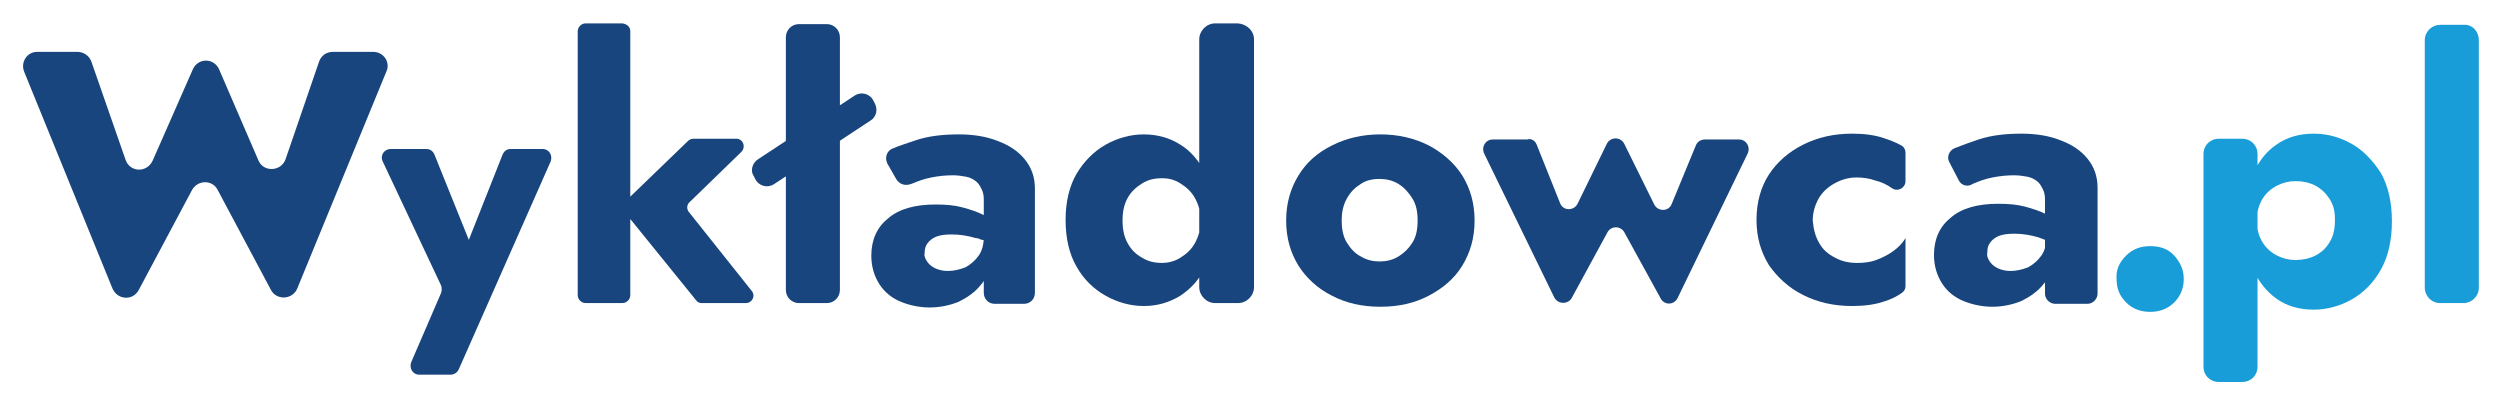
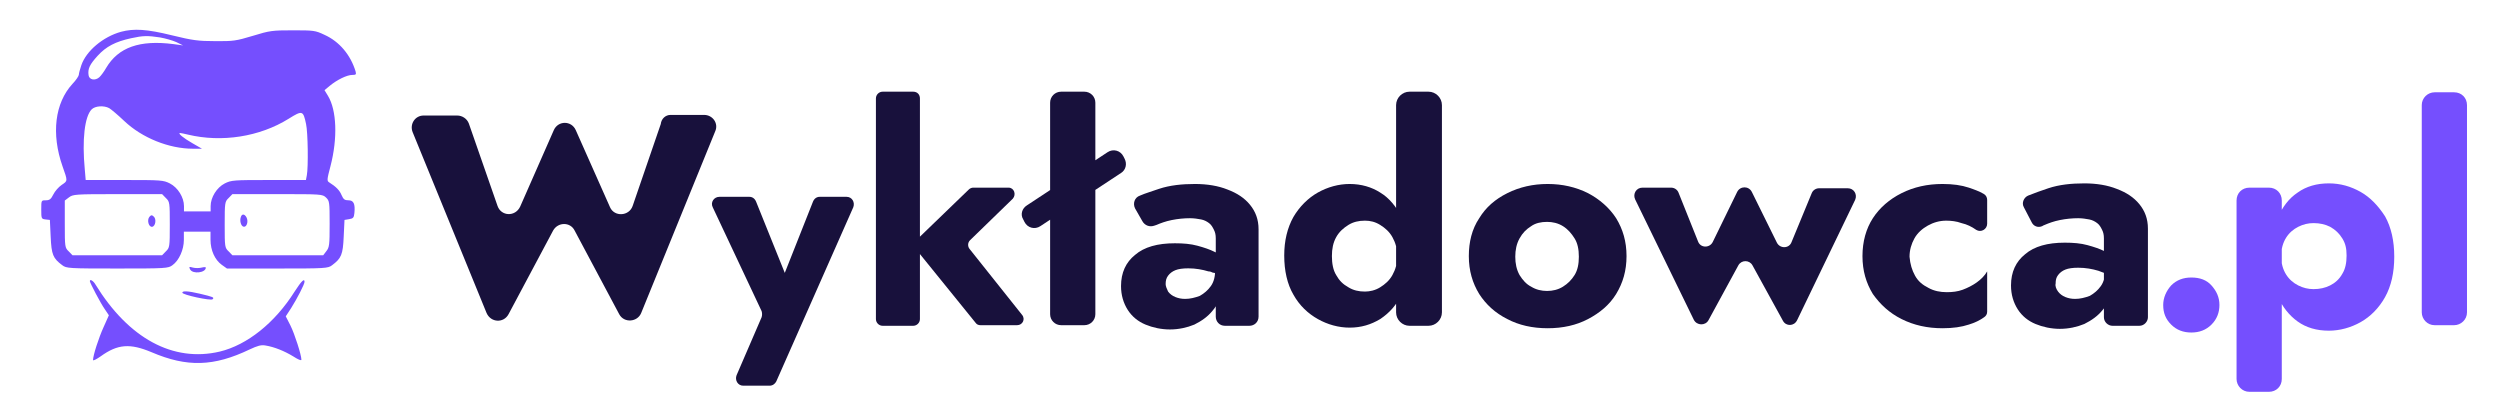
- <svg xmlns="http://www.w3.org/2000/svg" version="1.1" x="0px" y="0px" viewBox="0 0 342.3 54.7" enable-background="new 0 0 342.3 54.7" xml:space="preserve">
+ <svg xmlns="http://www.w3.org/2000/svg" version="1.1" x="0px" y="0px" viewBox="0 0 409 68.5" enable-background="new 0 0 409 68.5" xml:space="preserve">
  <g id="Layer_1">
-     <rect id="XMLID_40_" x="-675.2" y="-214" fill="none" width="356" height="72.5" />
-     <text id="XMLID_41_" transform="matrix(1 0 0 1 -675.1667 -175.7594)">
-       <tspan x="0" y="0" fill="#18457D" font-family="'Jost-Bold'" font-size="49px">Wykładowca</tspan>
+     <rect id="XMLID_40_" x="130.5" y="-398" fill="none" width="356" height="72.5" />
+     <text id="XMLID_41_" transform="matrix(1 0 0 1 130.5 -359.7594)">
+       <tspan x="0" y="0" fill="#18113c" font-family="'Jost-Bold'" font-size="49px">Wykładowca</tspan>
      <tspan x="292.6" y="0" fill="#199DD9" font-family="'Jost-Bold'" font-size="49px">.pl</tspan>
    </text>
+     <g id="XMLID_16_">
+       <path id="XMLID_17_" fill="#18113c" d="M-88.9-249.1c0.9,1.5,2.2,2.7,3.7,3.5c1.6,0.8,3.3,1.2,5.1,1.2c1.6,0,3.1-0.2,4.3-0.6    c1.2-0.4,2.4-1,3.3-1.7c0.1-0.1,0.3-0.2,0.4-0.3c0.9-0.7,2.2,0,2.2,1.1v5.1c0,0.4-0.2,0.9-0.6,1.1c-1.2,0.9-2.5,1.6-3.9,2.1    c-1.6,0.6-3.7,0.9-6.2,0.9c-2.7,0-5.3-0.4-7.6-1.3c-2.3-0.8-4.3-2.1-6-3.7s-3-3.5-3.9-5.7c-0.9-2.2-1.4-4.6-1.4-7.3    c0-2.7,0.5-5.1,1.4-7.3c0.9-2.2,2.2-4.1,3.9-5.7s3.7-2.8,6-3.7c2.3-0.8,4.9-1.3,7.6-1.3c2.5,0,4.6,0.3,6.2,0.9    c1.4,0.5,2.7,1.2,3.9,2.1c0.4,0.3,0.6,0.7,0.6,1.1v5.1c0,1.2-1.3,1.8-2.2,1.1c-0.1-0.1-0.2-0.2-0.4-0.3c-1-0.7-2.1-1.3-3.3-1.7    c-1.2-0.4-2.7-0.6-4.3-0.6c-1.9,0-3.6,0.4-5.1,1.2c-1.6,0.8-2.8,1.9-3.7,3.4c-0.9,1.5-1.4,3.3-1.4,5.4    C-90.3-252.4-89.9-250.6-88.9-249.1z" />
+       <path id="XMLID_19_" fill="#18113c" d="M-54.8-269.3v29.6c0,1.3-1.1,2.4-2.4,2.4h-3.6c-1.3,0-2.4-1.1-2.4-2.4v-29.6    c0-1.3,1.1-2.4,2.4-2.4h3.6C-55.8-271.7-54.8-270.6-54.8-269.3z M-57.9-269.3c0-1.3,1.1-2.4,2.4-2.4h4.9c2.9,0,5.4,0.5,7.4,1.4    s3.4,2.3,4.5,3.9c1,1.7,1.5,3.6,1.5,5.9c0,2.2-0.5,4.1-1.5,5.8c-1,1.7-2.5,3-4.5,3.9s-4.4,1.4-7.4,1.4h-4.9    c-1.3,0-2.4-1.1-2.4-2.4v-1.7c0-1.3,1.1-2.4,2.4-2.4h4.4c1.1,0,2.1-0.2,2.9-0.5c0.8-0.3,1.4-0.8,1.8-1.5c0.4-0.7,0.6-1.5,0.6-2.4    c0-0.9-0.2-1.8-0.6-2.4c-0.4-0.7-1-1.2-1.8-1.5c-0.8-0.4-1.8-0.5-2.9-0.5h-4.4c-1.3,0-2.4-1.1-2.4-2.4V-269.3z M-45.2-251.9    l7.5,10.8c1.1,1.6,0,3.7-1.9,3.7h-3.9c-0.8,0-1.6-0.4-2-1.1l-6.7-10.8c-1-1.6,0.2-3.6,2-3.6h3.2    C-46.4-252.9-45.6-252.5-45.2-251.9z" />
+       <path id="XMLID_23_" fill="#18113c" d="M-26-237.4h-5.4c-1,0-1.8-0.9-1.6-1.9l4.6-30.1c0.2-1.5,2.1-1.9,3-0.7l10.9,15.7    c0.6,0.9,2,0.9,2.7,0l11-15.7c0.8-1.2,2.7-0.8,2.9,0.7l4.6,30.1c0.2,1-0.6,1.9-1.6,1.9h-5.4c-0.8,0-1.5-0.6-1.6-1.4l-1.4-11.6    c-0.2-1.5-2.1-2-3-0.7l-5.6,8.5c-0.6,1-2.1,1-2.7,0l-5.5-8.5c-0.8-1.3-2.8-0.8-3,0.7l-1.4,11.6C-24.5-238-25.2-237.4-26-237.4z" />
+     </g>
  </g>
  <g id="Layer_2">
    <g id="XMLID_43_">
-       <path id="XMLID_78_" fill="#18457D" d="M45.6,7.1h5.5c1.4,0,2.4,1.4,1.8,2.7L40.7,39.5c-0.6,1.5-2.8,1.7-3.6,0.2L29.8,26    c-0.7-1.4-2.7-1.4-3.5,0L19,39.7c-0.8,1.5-2.9,1.4-3.6-0.2L3.3,9.8C2.8,8.5,3.7,7.1,5.1,7.1h5.5c0.8,0,1.6,0.5,1.9,1.3l4.7,13.5    c0.6,1.7,2.9,1.8,3.7,0.1l5.5-12.5c0.7-1.6,2.9-1.6,3.6,0L35.4,22c0.7,1.6,3.1,1.5,3.7-0.2l4.6-13.4C44,7.6,44.7,7.1,45.6,7.1z" />
-       <path id="XMLID_76_" fill="#18457D" d="M61.7,51.3h-4.3c-0.9,0-1.4-0.9-1.1-1.7l4.1-9.5c0.1-0.3,0.1-0.7,0-1l-8-17    c-0.4-0.8,0.2-1.7,1.1-1.7h4.9c0.5,0,0.9,0.3,1.1,0.8l5.8,14.4c0.3,0.8-0.3,1.7-1.1,1.6l0,0c-0.8,0-1.4-0.9-1.1-1.6l5.7-14.4    c0.2-0.5,0.6-0.8,1.1-0.8h4.4c0.9,0,1.4,0.9,1.1,1.7L62.8,50.6C62.6,51,62.2,51.3,61.7,51.3z" />
-       <path id="XMLID_73_" fill="#18457D" d="M86.3,4.3v36.1c0,0.6-0.5,1.1-1.1,1.1h-5c-0.6,0-1.1-0.5-1.1-1.1V4.3    c0-0.6,0.5-1.1,1.1-1.1h5C85.9,3.3,86.3,3.7,86.3,4.3z M101.5,20.8l-7,6.8C94,28,94,28.6,94.3,29l8.6,10.8    c0.6,0.7,0.1,1.7-0.8,1.7h-6c-0.3,0-0.6-0.1-0.8-0.4L85.5,29c-0.3-0.4-0.3-1,0.1-1.4l8.6-8.3c0.2-0.2,0.5-0.3,0.7-0.3h5.8    C101.7,18.9,102.2,20.1,101.5,20.8z" />
-       <path id="XMLID_70_" fill="#18457D" d="M103.8,21.8l13.2-8.7c0.9-0.6,2.1-0.3,2.6,0.7l0.2,0.4c0.4,0.8,0.2,1.8-0.6,2.3L106,25.2    c-0.9,0.6-2.1,0.3-2.6-0.7l-0.2-0.4C102.7,23.4,103,22.3,103.8,21.8z M115,5.1v34.6c0,1-0.8,1.8-1.8,1.8h-3.8    c-1,0-1.8-0.8-1.8-1.8V5.1c0-1,0.8-1.8,1.8-1.8h3.8C114.2,3.3,115,4.1,115,5.1z" />
-       <path id="XMLID_67_" fill="#18457D" d="M127,35.9c0.3,0.4,0.7,0.7,1.2,0.9c0.5,0.2,1,0.3,1.6,0.3c0.8,0,1.6-0.2,2.4-0.5    c0.7-0.4,1.3-0.9,1.8-1.6c0.5-0.7,0.7-1.6,0.7-2.6l0.7,2.7c0,0.2,0.1,0.3,0.1,0.5c0,1.3-0.4,2.5-1.2,3.4c-0.8,1-1.8,1.7-3,2.3    c-1.2,0.5-2.6,0.8-4,0.8c-1.4,0-2.8-0.3-4-0.8c-1.2-0.5-2.2-1.3-2.9-2.4c-0.7-1.1-1.1-2.4-1.1-3.9c0-2.2,0.8-3.9,2.3-5.1    c1.5-1.3,3.7-1.9,6.5-1.9c1.4,0,2.6,0.1,3.7,0.4c1.1,0.3,2,0.6,2.8,1c0.5,0.2,0.8,0.5,1.2,0.7c0.4,0.3,0.6,0.7,0.6,1.2v0    c0,1.1-1.1,1.8-2.1,1.5c-0.2-0.1-0.4-0.2-0.7-0.2c-1-0.3-2.1-0.5-3.3-0.5c-0.9,0-1.6,0.1-2.1,0.3c-0.5,0.2-0.9,0.5-1.2,0.9    c-0.3,0.4-0.4,0.8-0.4,1.4C126.5,35,126.7,35.5,127,35.9z M121.5,22.4c-0.4-0.8-0.1-1.8,0.8-2.1c0.9-0.4,2-0.7,3.1-1.1    c1.8-0.6,3.8-0.8,5.9-0.8c2,0,3.8,0.3,5.3,0.9c1.6,0.6,2.8,1.4,3.7,2.5c0.9,1.1,1.4,2.4,1.4,4v14.3c0,0.9-0.7,1.5-1.5,1.5h-4    c-0.9,0-1.5-0.7-1.5-1.5V27.3c0-0.6-0.1-1-0.3-1.4c-0.2-0.4-0.4-0.8-0.8-1.1c-0.4-0.3-0.8-0.5-1.3-0.6c-0.5-0.1-1.2-0.2-1.8-0.2    c-1,0-2,0.1-3,0.3c-1,0.2-1.8,0.5-2.5,0.8c-0.1,0-0.2,0.1-0.3,0.1c-0.8,0.3-1.6,0-2-0.7L121.5,22.4z" />
-       <path id="XMLID_63_" fill="#18457D" d="M147.4,23.8c1-1.7,2.4-3.1,4-4c1.6-0.9,3.4-1.4,5.2-1.4c1.9,0,3.6,0.5,5,1.4    c1.5,0.9,2.6,2.3,3.5,4c0.8,1.7,1.3,3.8,1.3,6.3c0,2.4-0.4,4.5-1.3,6.3c-0.8,1.8-2,3.1-3.5,4.1c-1.5,0.9-3.1,1.4-5,1.4    c-1.8,0-3.6-0.5-5.2-1.4c-1.6-0.9-3-2.2-4-4c-1-1.7-1.5-3.9-1.5-6.4C145.9,27.7,146.4,25.5,147.4,23.8z M154.4,33.3    c0.5,0.9,1.1,1.5,2,2c0.8,0.5,1.7,0.7,2.7,0.7c0.8,0,1.7-0.2,2.5-0.7c0.8-0.5,1.5-1.1,2-2c0.5-0.9,0.8-1.9,0.8-3.1    c0-1.2-0.3-2.2-0.8-3.1c-0.5-0.9-1.2-1.5-2-2c-0.8-0.5-1.6-0.7-2.5-0.7c-1,0-1.9,0.2-2.7,0.7c-0.8,0.5-1.5,1.1-2,2    c-0.5,0.9-0.7,1.9-0.7,3.1S153.9,32.4,154.4,33.3z M171.7,5.4v33.9c0,1.2-1,2.2-2.2,2.2h-3.1c-1.2,0-2.2-1-2.2-2.2V5.4    c0-1.2,1-2.2,2.2-2.2h3.1C170.7,3.3,171.7,4.2,171.7,5.4z" />
-       <path id="XMLID_60_" fill="#18457D" d="M177.8,24c1.1-1.8,2.6-3.1,4.6-4.1s4.2-1.5,6.6-1.5c2.4,0,4.6,0.5,6.6,1.5    c1.9,1,3.5,2.4,4.6,4.1c1.1,1.8,1.7,3.8,1.7,6.2c0,2.4-0.6,4.4-1.7,6.2c-1.1,1.8-2.7,3.1-4.6,4.1c-1.9,1-4.1,1.5-6.6,1.5    c-2.5,0-4.7-0.5-6.6-1.5c-2-1-3.5-2.4-4.6-4.1c-1.1-1.8-1.7-3.8-1.7-6.2C176.1,27.8,176.7,25.8,177.8,24z M184.4,33.2    c0.5,0.8,1.1,1.5,1.9,1.9c0.8,0.5,1.7,0.7,2.6,0.7c0.9,0,1.8-0.2,2.6-0.7c0.8-0.5,1.4-1.1,1.9-1.9s0.7-1.8,0.7-3s-0.2-2.2-0.7-3    c-0.5-0.8-1.1-1.5-1.9-2c-0.8-0.5-1.7-0.7-2.6-0.7c-1,0-1.9,0.2-2.6,0.7c-0.8,0.5-1.4,1.1-1.9,2c-0.5,0.9-0.7,1.9-0.7,3    S183.9,32.4,184.4,33.2z" />
-       <path id="XMLID_58_" fill="#18457D" d="M210.4,19.8l3.2,8c0.4,1.1,1.9,1.1,2.4,0.1l4-8.2c0.5-1,1.9-1,2.4,0l4.1,8.3    c0.5,1,2,1,2.4-0.1l3.3-8c0.2-0.5,0.7-0.8,1.2-0.8h4.7c1,0,1.6,1,1.2,1.9l-9.6,19.8c-0.5,1-1.8,1-2.3,0.1l-5-9.1    c-0.5-0.9-1.8-0.9-2.3,0l-4.9,9c-0.5,0.9-1.9,0.9-2.4-0.1l-9.6-19.7c-0.4-0.9,0.2-1.9,1.2-1.9h4.7    C209.7,18.9,210.2,19.3,210.4,19.8z" />
-       <path id="XMLID_56_" fill="#18457D" d="M249.1,33.3c0.5,0.9,1.2,1.5,2.2,2c0.9,0.5,1.9,0.7,3,0.7c0.9,0,1.8-0.1,2.6-0.4    c0.8-0.3,1.6-0.7,2.3-1.2c0.7-0.5,1.3-1.1,1.7-1.8l0,6.6c0,0.4-0.2,0.7-0.5,0.9c-0.7,0.5-1.5,0.9-2.5,1.2    c-1.2,0.4-2.6,0.6-4.3,0.6c-2.5,0-4.7-0.5-6.7-1.5c-2-1-3.5-2.4-4.7-4.1c-1.1-1.8-1.7-3.8-1.7-6.2c0-2.4,0.6-4.5,1.7-6.2    s2.7-3.1,4.7-4.1s4.2-1.5,6.7-1.5c1.7,0,3.1,0.2,4.3,0.6c0.9,0.3,1.7,0.6,2.4,1c0.4,0.2,0.6,0.6,0.6,1l0,3.9c0,0.9-1,1.5-1.8,1v0    c-0.7-0.5-1.5-0.9-2.4-1.1c-0.8-0.3-1.7-0.4-2.5-0.4c-1.1,0-2.1,0.3-3,0.8c-0.9,0.5-1.7,1.2-2.2,2.1c-0.5,0.9-0.8,1.9-0.8,3    C248.3,31.4,248.6,32.5,249.1,33.3z" />
-       <path id="XMLID_53_" fill="#18457D" d="M272.5,35.9c0.3,0.4,0.7,0.7,1.2,0.9c0.5,0.2,1,0.3,1.6,0.3c0.8,0,1.6-0.2,2.4-0.5    c0.7-0.4,1.3-0.9,1.8-1.6c0.5-0.7,0.7-1.6,0.7-2.6l0.7,2.7c0,0.1,0.1,0.3,0.1,0.4c0,1.3-0.4,2.5-1.2,3.4c-0.8,1-1.8,1.7-3,2.3    c-1.2,0.5-2.6,0.8-4,0.8s-2.8-0.3-4-0.8c-1.2-0.5-2.2-1.3-2.9-2.4c-0.7-1.1-1.1-2.4-1.1-3.9c0-2.2,0.8-3.9,2.3-5.1    c1.5-1.3,3.7-1.9,6.5-1.9c1.4,0,2.6,0.1,3.7,0.4c1.1,0.3,2,0.6,2.8,1c0.5,0.2,0.9,0.5,1.2,0.8c0.3,0.3,0.5,0.7,0.5,1.1v0.4    c0,1-1,1.6-1.9,1.2c-0.3-0.1-0.5-0.2-0.8-0.3c-1-0.3-2.1-0.5-3.3-0.5c-0.9,0-1.6,0.1-2.1,0.3c-0.5,0.2-0.9,0.5-1.2,0.9    c-0.3,0.4-0.4,0.8-0.4,1.4C272,35,272.2,35.5,272.5,35.9z M266.9,22.2c-0.4-0.7,0-1.6,0.7-1.9c1-0.4,2.1-0.8,3.3-1.2    c1.8-0.6,3.8-0.8,5.9-0.8c2,0,3.8,0.3,5.3,0.9c1.6,0.6,2.8,1.4,3.7,2.5c0.9,1.1,1.4,2.4,1.4,4v14.5c0,0.7-0.6,1.4-1.4,1.4h-4.4    c-0.7,0-1.4-0.6-1.4-1.4V27.3c0-0.6-0.1-1-0.3-1.4c-0.2-0.4-0.4-0.8-0.8-1.1c-0.4-0.3-0.8-0.5-1.3-0.6c-0.5-0.1-1.2-0.2-1.8-0.2    c-1,0-2,0.1-3,0.3c-1,0.2-1.8,0.5-2.5,0.8c-0.2,0.1-0.3,0.1-0.4,0.2c-0.7,0.3-1.4,0-1.7-0.6L266.9,22.2z" />
-       <path id="XMLID_51_" fill="#199DD9" d="M291.1,35c0.9-0.9,2-1.3,3.3-1.3c1.4,0,2.5,0.4,3.3,1.3c0.8,0.9,1.3,1.9,1.3,3.2    c0,1.2-0.4,2.3-1.3,3.2s-2,1.3-3.3,1.3c-1.3,0-2.4-0.4-3.3-1.3c-0.9-0.9-1.3-1.9-1.3-3.2C289.7,36.9,290.2,35.9,291.1,35z" />
-       <path id="XMLID_47_" fill="#199DD9" d="M301.7,50.2V21.1c0-1.2,0.9-2.1,2.1-2.1h3.2c1.2,0,2.1,0.9,2.1,2.1v29.1    c0,1.2-0.9,2.1-2.1,2.1h-3.2C302.6,52.3,301.7,51.4,301.7,50.2z M326,36.9c-1,1.8-2.4,3.2-4,4.1c-1.6,0.9-3.4,1.4-5.2,1.4    c-2,0-3.7-0.5-5.1-1.5s-2.5-2.4-3.3-4.2c-0.8-1.8-1.1-3.9-1.1-6.3c0-2.5,0.4-4.6,1.1-6.4c0.8-1.8,1.8-3.2,3.3-4.2    c1.4-1,3.1-1.5,5.1-1.5c1.9,0,3.6,0.5,5.2,1.4c1.6,0.9,2.9,2.3,4,4c1,1.8,1.5,4,1.5,6.6C327.5,32.9,327,35.1,326,36.9z M319,27.3    c-0.5-0.8-1.1-1.4-2-1.9c-0.8-0.4-1.7-0.6-2.7-0.6c-0.9,0-1.7,0.2-2.5,0.6c-0.8,0.4-1.5,1-2,1.8c-0.5,0.8-0.8,1.8-0.8,3    c0,1.2,0.3,2.2,0.8,3c0.5,0.8,1.2,1.4,2,1.8c0.8,0.4,1.6,0.6,2.5,0.6c1,0,1.9-0.2,2.7-0.6c0.8-0.4,1.5-1,2-1.9    c0.5-0.8,0.7-1.8,0.7-3S319.5,28.1,319,27.3z" />
-       <path id="XMLID_45_" fill="#199DD9" d="M339.4,5.5v33.9c0,1.2-1,2.1-2.1,2.1h-3.2c-1.2,0-2.1-1-2.1-2.1V5.5c0-1.2,1-2.1,2.1-2.1    h3.2C338.5,3.3,339.4,4.3,339.4,5.5z" />
+       <path id="XMLID_78_" fill="#18113c" d="M893.7-171.4h5.5c1.4,0,2.4,1.4,1.8,2.7L888.9-139c-0.6,1.5-2.8,1.7-3.6,0.2l-7.4-13.7    c-0.7-1.4-2.7-1.4-3.5,0l-7.3,13.7c-0.8,1.5-2.9,1.4-3.6-0.2l-12.1-29.7c-0.5-1.3,0.4-2.7,1.8-2.7h5.5c0.8,0,1.6,0.5,1.9,1.3    l4.7,13.5c0.6,1.7,2.9,1.8,3.7,0.1l5.5-12.5c0.7-1.6,2.9-1.6,3.6,0l5.6,12.6c0.7,1.6,3.1,1.5,3.7-0.2l4.6-13.4    C892.1-170.9,892.9-171.4,893.7-171.4z" />
+       <path id="XMLID_76_" fill="#18113c" d="M909.9-127.2h-4.3c-0.9,0-1.4-0.9-1.1-1.7l4.1-9.5c0.1-0.3,0.1-0.7,0-1l-8-17    c-0.4-0.8,0.2-1.7,1.1-1.7h4.9c0.5,0,0.9,0.3,1.1,0.8l5.8,14.4c0.3,0.8-0.3,1.7-1.1,1.6l0,0c-0.8,0-1.4-0.9-1.1-1.6l5.7-14.4    c0.2-0.5,0.6-0.8,1.1-0.8h4.4c0.9,0,1.4,0.9,1.1,1.7L911-127.9C910.8-127.5,910.4-127.2,909.9-127.2z" />
+       <path id="XMLID_73_" fill="#18113c" d="M934.5-174.2v36.1c0,0.6-0.5,1.1-1.1,1.1h-5c-0.6,0-1.1-0.5-1.1-1.1v-36.1    c0-0.6,0.5-1.1,1.1-1.1h5C934-175.2,934.5-174.8,934.5-174.2z M949.6-157.7l-7,6.8c-0.4,0.4-0.4,1-0.1,1.4l8.6,10.8    c0.6,0.7,0.1,1.7-0.8,1.7h-6c-0.3,0-0.6-0.1-0.8-0.4l-9.8-12.1c-0.3-0.4-0.3-1,0.1-1.4l8.6-8.3c0.2-0.2,0.5-0.3,0.7-0.3h5.8    C949.9-159.6,950.3-158.4,949.6-157.7z" />
+       <path id="XMLID_70_" fill="#18113c" d="M951.9-156.7l13.2-8.7c0.9-0.6,2.1-0.3,2.6,0.7l0.2,0.4c0.4,0.8,0.2,1.8-0.6,2.3l-13.2,8.7    c-0.9,0.6-2.1,0.3-2.6-0.7l-0.2-0.4C950.9-155.1,951.2-156.2,951.9-156.7z M963.2-173.4v34.6c0,1-0.8,1.8-1.8,1.8h-3.8    c-1,0-1.8-0.8-1.8-1.8v-34.6c0-1,0.8-1.8,1.8-1.8h3.8C962.4-175.2,963.2-174.4,963.2-173.4z" />
+       <path id="XMLID_67_" fill="#18113c" d="M975.1-142.6c0.3,0.4,0.7,0.7,1.2,0.9c0.5,0.2,1,0.3,1.6,0.3c0.8,0,1.6-0.2,2.4-0.5    c0.7-0.4,1.3-0.9,1.8-1.6c0.5-0.7,0.7-1.6,0.7-2.6l0.7,2.7c0,0.2,0.1,0.3,0.1,0.5c0,1.3-0.4,2.5-1.2,3.4c-0.8,1-1.8,1.7-3,2.3    c-1.2,0.5-2.6,0.8-4,0.8c-1.4,0-2.8-0.3-4-0.8c-1.2-0.5-2.2-1.3-2.9-2.4c-0.7-1.1-1.1-2.4-1.1-3.9c0-2.2,0.8-3.9,2.3-5.1    c1.5-1.3,3.7-1.9,6.5-1.9c1.4,0,2.6,0.1,3.7,0.4c1.1,0.3,2,0.6,2.8,1c0.5,0.2,0.8,0.5,1.2,0.7c0.4,0.3,0.6,0.7,0.6,1.2v0    c0,1.1-1.1,1.8-2.1,1.5c-0.2-0.1-0.4-0.2-0.7-0.2c-1-0.3-2.1-0.5-3.3-0.5c-0.9,0-1.6,0.1-2.1,0.3c-0.5,0.2-0.9,0.5-1.2,0.9    c-0.3,0.4-0.4,0.8-0.4,1.4C974.7-143.5,974.8-143,975.1-142.6z M969.6-156.1c-0.4-0.8-0.1-1.8,0.8-2.1c0.9-0.4,2-0.7,3.1-1.1    c1.8-0.6,3.8-0.8,5.9-0.8c2,0,3.8,0.3,5.3,0.9c1.6,0.6,2.8,1.4,3.7,2.5c0.9,1.1,1.4,2.4,1.4,4v14.3c0,0.9-0.7,1.5-1.5,1.5h-4    c-0.9,0-1.5-0.7-1.5-1.5v-12.7c0-0.6-0.1-1-0.3-1.4c-0.2-0.4-0.4-0.8-0.8-1.1c-0.4-0.3-0.8-0.5-1.3-0.6c-0.5-0.1-1.2-0.2-1.8-0.2    c-1,0-2,0.1-3,0.3c-1,0.2-1.8,0.5-2.5,0.8c-0.1,0-0.2,0.1-0.3,0.1c-0.8,0.3-1.6,0-2-0.7L969.6-156.1z" />
+       <path id="XMLID_63_" fill="#18113c" d="M995.6-154.7c1-1.7,2.4-3.1,4-4c1.6-0.9,3.4-1.4,5.2-1.4c1.9,0,3.6,0.5,5,1.4    c1.5,0.9,2.6,2.3,3.5,4c0.8,1.7,1.3,3.8,1.3,6.3c0,2.4-0.4,4.5-1.3,6.3c-0.8,1.8-2,3.1-3.5,4.1c-1.5,0.9-3.1,1.4-5,1.4    c-1.8,0-3.6-0.5-5.2-1.4c-1.6-0.9-3-2.2-4-4c-1-1.7-1.5-3.9-1.5-6.4C994-150.8,994.6-153,995.6-154.7z M1002.6-145.2    c0.5,0.9,1.1,1.5,2,2c0.8,0.5,1.7,0.7,2.7,0.7c0.8,0,1.7-0.2,2.5-0.7c0.8-0.5,1.5-1.1,2-2c0.5-0.9,0.8-1.9,0.8-3.1    c0-1.2-0.3-2.2-0.8-3.1c-0.5-0.9-1.2-1.5-2-2c-0.8-0.5-1.6-0.7-2.5-0.7c-1,0-1.9,0.2-2.7,0.7c-0.8,0.5-1.5,1.1-2,2    c-0.5,0.9-0.7,1.9-0.7,3.1S1002.1-146.1,1002.6-145.2z M1019.9-173.1v33.9c0,1.2-1,2.2-2.2,2.2h-3.1c-1.2,0-2.2-1-2.2-2.2v-33.9    c0-1.2,1-2.2,2.2-2.2h3.1C1018.9-175.2,1019.9-174.3,1019.9-173.1z" />
+       <path id="XMLID_60_" fill="#18113c" d="M1025.9-154.5c1.1-1.8,2.6-3.1,4.6-4.1s4.2-1.5,6.6-1.5c2.4,0,4.6,0.5,6.6,1.5    c1.9,1,3.5,2.4,4.6,4.1c1.1,1.8,1.7,3.8,1.7,6.2c0,2.4-0.6,4.4-1.7,6.2c-1.1,1.8-2.7,3.1-4.6,4.1c-1.9,1-4.1,1.5-6.6,1.5    c-2.5,0-4.7-0.5-6.6-1.5c-2-1-3.5-2.4-4.6-4.1c-1.1-1.8-1.7-3.8-1.7-6.2C1024.3-150.7,1024.8-152.7,1025.9-154.5z M1032.6-145.3    c0.5,0.8,1.1,1.5,1.9,1.9c0.8,0.5,1.7,0.7,2.6,0.7c0.9,0,1.8-0.2,2.6-0.7c0.8-0.5,1.4-1.1,1.9-1.9s0.7-1.8,0.7-3s-0.2-2.2-0.7-3    c-0.5-0.8-1.1-1.5-1.9-2c-0.8-0.5-1.7-0.7-2.6-0.7c-1,0-1.9,0.2-2.6,0.7c-0.8,0.5-1.4,1.1-1.9,2c-0.5,0.9-0.7,1.9-0.7,3    S1032.1-146.1,1032.6-145.3z" />
+       <path id="XMLID_58_" fill="#18113c" d="M1058.6-158.7l3.2,8c0.4,1.1,1.9,1.1,2.4,0.1l4-8.2c0.5-1,1.9-1,2.4,0l4.1,8.3    c0.5,1,2,1,2.4-0.1l3.3-8c0.2-0.5,0.7-0.8,1.2-0.8h4.7c1,0,1.6,1,1.2,1.9l-9.6,19.8c-0.5,1-1.8,1-2.3,0.1l-5-9.1    c-0.5-0.9-1.8-0.9-2.3,0l-4.9,9c-0.5,0.9-1.9,0.9-2.4-0.1l-9.6-19.7c-0.4-0.9,0.2-1.9,1.2-1.9h4.7    C1057.9-159.6,1058.4-159.2,1058.6-158.7z" />
+       <path id="XMLID_56_" fill="#18113c" d="M1097.3-145.2c0.5,0.9,1.2,1.5,2.2,2c0.9,0.5,1.9,0.7,3,0.7c0.9,0,1.8-0.1,2.6-0.4    c0.8-0.3,1.6-0.7,2.3-1.2c0.7-0.5,1.3-1.1,1.7-1.8v6.6c0,0.4-0.2,0.7-0.5,0.9c-0.7,0.5-1.5,0.9-2.5,1.2c-1.2,0.4-2.6,0.6-4.3,0.6    c-2.5,0-4.7-0.5-6.7-1.5c-2-1-3.5-2.4-4.7-4.1c-1.1-1.8-1.7-3.8-1.7-6.2c0-2.4,0.6-4.5,1.7-6.2s2.7-3.1,4.7-4.1s4.2-1.5,6.7-1.5    c1.7,0,3.1,0.2,4.3,0.6c0.9,0.3,1.7,0.6,2.4,1c0.4,0.2,0.6,0.6,0.6,1v3.9c0,0.9-1,1.5-1.8,1l0,0c-0.7-0.5-1.5-0.9-2.4-1.1    c-0.8-0.3-1.7-0.4-2.5-0.4c-1.1,0-2.1,0.3-3,0.8c-0.9,0.5-1.7,1.2-2.2,2.1c-0.5,0.9-0.8,1.9-0.8,3    C1096.5-147.1,1096.8-146,1097.3-145.2z" />
+       <path id="XMLID_53_" fill="#18113c" d="M1120.7-142.6c0.3,0.4,0.7,0.7,1.2,0.9c0.5,0.2,1,0.3,1.6,0.3c0.8,0,1.6-0.2,2.4-0.5    c0.7-0.4,1.3-0.9,1.8-1.6c0.5-0.7,0.7-1.6,0.7-2.6l0.7,2.7c0,0.1,0.1,0.3,0.1,0.4c0,1.3-0.4,2.5-1.2,3.4c-0.8,1-1.8,1.7-3,2.3    c-1.2,0.5-2.6,0.8-4,0.8s-2.8-0.3-4-0.8c-1.2-0.5-2.2-1.3-2.9-2.4c-0.7-1.1-1.1-2.4-1.1-3.9c0-2.2,0.8-3.9,2.3-5.1    c1.5-1.3,3.7-1.9,6.5-1.9c1.4,0,2.6,0.1,3.7,0.4c1.1,0.3,2,0.6,2.8,1c0.5,0.2,0.9,0.5,1.2,0.8c0.3,0.3,0.5,0.7,0.5,1.1v0.4    c0,1-1,1.6-1.9,1.2c-0.3-0.1-0.5-0.2-0.8-0.3c-1-0.3-2.1-0.5-3.3-0.5c-0.9,0-1.6,0.1-2.1,0.3c-0.5,0.2-0.9,0.5-1.2,0.9    c-0.3,0.4-0.4,0.8-0.4,1.4C1120.2-143.5,1120.4-143,1120.7-142.6z M1115.1-156.3c-0.4-0.7,0-1.6,0.7-1.9c1-0.4,2.1-0.8,3.3-1.2    c1.8-0.6,3.8-0.8,5.9-0.8c2,0,3.8,0.3,5.3,0.9c1.6,0.6,2.8,1.4,3.7,2.5c0.9,1.1,1.4,2.4,1.4,4v14.5c0,0.7-0.6,1.4-1.4,1.4h-4.4    c-0.7,0-1.4-0.6-1.4-1.4v-12.9c0-0.6-0.1-1-0.3-1.4c-0.2-0.4-0.4-0.8-0.8-1.1c-0.4-0.3-0.8-0.5-1.3-0.6c-0.5-0.1-1.2-0.2-1.8-0.2    c-1,0-2,0.1-3,0.3c-1,0.2-1.8,0.5-2.5,0.8c-0.2,0.1-0.3,0.1-0.4,0.2c-0.7,0.3-1.4,0-1.7-0.6L1115.1-156.3z" />
+       <path id="XMLID_51_" fill="#199DD9" d="M1139.2-143.5c0.9-0.9,2-1.3,3.3-1.3c1.4,0,2.5,0.4,3.3,1.3c0.8,0.9,1.3,1.9,1.3,3.2    c0,1.2-0.4,2.3-1.3,3.2s-2,1.3-3.3,1.3c-1.3,0-2.4-0.4-3.3-1.3c-0.9-0.9-1.3-1.9-1.3-3.2C1137.9-141.6,1138.3-142.6,1139.2-143.5z    " />
+       <path id="XMLID_47_" fill="#199DD9" d="M1149.9-128.3v-29.1c0-1.2,0.9-2.1,2.1-2.1h3.2c1.2,0,2.1,0.9,2.1,2.1v29.1    c0,1.2-0.9,2.1-2.1,2.1h-3.2C1150.8-126.2,1149.9-127.1,1149.9-128.3z M1174.1-141.6c-1,1.8-2.4,3.2-4,4.1    c-1.6,0.9-3.4,1.4-5.2,1.4c-2,0-3.7-0.5-5.1-1.5s-2.5-2.4-3.3-4.2c-0.8-1.8-1.1-3.9-1.1-6.3c0-2.5,0.4-4.6,1.1-6.4    c0.8-1.8,1.8-3.2,3.3-4.2c1.4-1,3.1-1.5,5.1-1.5c1.9,0,3.6,0.5,5.2,1.4c1.6,0.9,2.9,2.3,4,4c1,1.8,1.5,4,1.5,6.6    C1175.7-145.6,1175.2-143.4,1174.1-141.6z M1167.2-151.2c-0.5-0.8-1.1-1.4-2-1.9c-0.8-0.4-1.7-0.6-2.7-0.6c-0.9,0-1.7,0.2-2.5,0.6    c-0.8,0.4-1.5,1-2,1.8c-0.5,0.8-0.8,1.8-0.8,3c0,1.2,0.3,2.2,0.8,3c0.5,0.8,1.2,1.4,2,1.8c0.8,0.4,1.6,0.6,2.5,0.6    c1,0,1.9-0.2,2.7-0.6c0.8-0.4,1.5-1,2-1.9c0.5-0.8,0.7-1.8,0.7-3S1167.7-150.4,1167.2-151.2z" />
+       <path id="XMLID_45_" fill="#199DD9" d="M1187.6-173v33.9c0,1.2-1,2.1-2.1,2.1h-3.2c-1.2,0-2.1-1-2.1-2.1V-173c0-1.2,1-2.1,2.1-2.1    h3.2C1186.6-175.2,1187.6-174.2,1187.6-173z" />
+     </g>
+     <path id="XMLID_35_" fill="#18113c" d="M499.9,23.3h5.5c1.4,0,2.4,1.4,1.8,2.7l-12.1,29.7c-0.6,1.5-2.8,1.7-3.6,0.2l-7.4-13.7   c-0.7-1.4-2.7-1.4-3.5,0l-7.3,13.7c-0.8,1.5-2.9,1.4-3.6-0.2L457.7,26c-0.5-1.3,0.4-2.7,1.8-2.7h5.5c0.8,0,1.6,0.5,1.9,1.3   l4.7,13.5c0.6,1.7,2.9,1.8,3.7,0.1l5.5-12.5c0.7-1.6,2.9-1.6,3.6,0l5.6,12.6c0.7,1.6,3.1,1.5,3.7-0.2l4.6-13.4   C498.3,23.8,499.1,23.3,499.9,23.3z" />
+     <g id="XMLID_87_">
+       <g id="XMLID_88_" transform="translate(0,222) scale(0.1,-0.1)">
+         <path id="XMLID_94_" fill="#754ffe" d="M198,2168c-29.5-8.2-56.9-31.3-64.9-54.6c-2.3-6.7-4.1-13.6-4.1-15.6s-4.6-9-10.5-15.1     c-28.7-31.3-34.9-81.5-16.2-134.8c8.7-24.6,8.7-23.6-1.5-30.5c-4.9-3.3-11-10.3-13.6-15.6c-3.8-7.7-6.2-9.5-12.3-9.5     c-7.4,0-7.4,0-7.4-15.1c0-14.9,0.3-15.4,6.9-16.2l7.2-0.8l1.3-27.4c1.3-29.5,3.8-35.4,19-46.7c6.7-5.1,10.3-5.4,90-5.4     s83.3,0.3,90.2,5.4c10.8,7.7,18.7,25.4,18.7,41.3v13.6h21.8h21.8v-13.3c0-17.2,7.2-32.8,18.2-40.8l8.7-6.2h82.5     c79.2,0,82.8,0.3,89.5,5.4c15.1,11.3,17.7,17.2,19,46.7l1.3,27.4l7.7,1.3c6.7,1,7.7,2.6,8.5,10c1.5,15.1-1.3,20.8-9.7,20.8     c-6.2,0-8.2,1.5-11.3,8.5c-3.1,7.7-9,13.8-20.5,21c-3.6,2.3-3.3,4.9,2.3,26.1c12,45.9,10.3,91.8-4.1,115.4l-5.6,9.2l8.7,7.2     c11.8,9.7,27.9,17.7,36.7,17.7c6.2,0,6.7,0.8,5.4,5.9c-8.2,26.9-26.4,48.7-50.8,59.7c-15.1,7.2-17.7,7.4-51.8,7.4     c-33.6,0-37.7-0.5-65.4-9c-27.2-8.2-32-9-61.5-8.7c-27.9,0-37.2,1.3-70.8,9.5C240.1,2172.4,219.1,2173.6,198,2168z M261.6,2158.8     c8.5-1.5,20.8-4.9,26.9-7.7l11-5.4l-15.4,2.1c-55.4,7.2-90.5-5.1-110.5-39c-3.3-5.9-8.5-12.8-11-15.1c-6.9-6.2-16.7-4.4-17.7,3.3     c-1.5,10.5,1.8,17.4,14.9,31.8c13.8,15.1,29,23.1,54.9,28.7C234.2,2161.8,241.6,2161.8,261.6,2158.8z M178.6,2043.1     c3.1-1.8,14.1-11,24.6-21c29.2-27.7,73.3-45.4,112.3-45.4h14.9l-15.6,9c-14.9,8.5-24.9,16.7-20,16.7c1.3,0,6.9-1.3,12.6-2.6     c55.4-13.3,117.4-3.6,164.8,25.9c22.6,14.1,23.8,13.6,28.5-8.5c3.1-13.6,3.8-70.8,1.3-83.8l-1.5-7.9h-60.8     c-57.9,0-61.3-0.3-72-5.6c-13.1-6.7-23.1-22.8-23.1-37.2v-8.5h-21.8h-21.8v8.5c0,14.4-10,30.5-23.1,37.2     c-10.8,5.4-14.1,5.6-74.6,5.6h-63.1l-1.5,17.4c-4.6,48.2-0.3,86.6,11.3,98.2C155.5,2046.7,169.8,2047.8,178.6,2043.1z      M271.4,1896c6.2-5.9,6.4-7.2,6.4-43.6s-0.3-37.7-6.4-43.6l-6.2-6.4h-73.3h-73.3l-6.2,6.4c-6.2,5.9-6.4,7.2-6.4,44.6v38.5     l6.7,5.1c6.7,5.1,10,5.4,79.7,5.4h72.8L271.4,1896z M533.4,1896.8c5.6-5.4,5.9-7.2,5.9-43.1c0-34.4-0.5-38.5-5.4-44.6l-5.1-6.7     h-74.3h-74.3l-6.2,6.4c-6.2,5.9-6.4,7.2-6.4,43.6s0.3,37.7,6.4,43.6l6.2,6.4h73.6C525.9,1902.4,527.5,1902.4,533.4,1896.8z" />
+         <path id="XMLID_93_" fill="#754ffe" d="M244.4,1865.2c-4.4-5.4-1-17.2,4.6-16.2s7.2,13.1,2.3,16.9     C248.5,1868.6,247,1868.3,244.4,1865.2z" />
+         <path id="XMLID_92_" fill="#754ffe" d="M394.2,1865.5c-2.6-6.4,0-15.6,4.4-16.4c5.1-1,8.2,8.7,4.6,15.4     C400.1,1870.1,396,1870.4,394.2,1865.5z" />
+         <path id="XMLID_91_" fill="#754ffe" d="M311.1,1779.1c4.4-7.9,25.6-5.4,25.6,3.1c0,1-3.1,1-6.9,0c-4.1-1-10.3-1-14.1,0     C309.3,1784,308.8,1783.7,311.1,1779.1z" />
+         <path id="XMLID_90_" fill="#754ffe" d="M147,1760.1c0-2.8,17.7-36.4,24.4-45.9l6.7-10l-8.7-19.5c-7.9-17.4-17.2-46.1-17.2-53.8     c0-1.5,5.6,1.3,12.6,6.2c27.7,20,47.9,21.5,83.1,6.7c58.2-24.9,101.8-23.6,160.7,4.6c12.6,5.9,18.7,7.7,25.6,6.4     c14.4-2.3,31-9,45.6-17.9c7.9-5.1,13.3-7.4,13.3-5.4c0,7.7-11,42-17.9,55.9l-7.7,15.1l8.7,13.3c10,15.9,22,39.2,22,43.1     c0,6.4-5.1,1.3-16.2-15.9c-32.3-51.3-77.7-87.4-122.5-98.2c-76.1-17.9-148.9,21.3-203.3,109.7C152.7,1760.6,147,1764,147,1760.1z     " />
+         <path id="XMLID_89_" fill="#754ffe" d="M298.3,1741.2c0-3.6,46.7-13.6,49.5-10.8c3.1,3.1,1.3,3.8-21.3,9.2     C307.3,1744,298.3,1744.5,298.3,1741.2z" />
+       </g>
+     </g>
+     <g id="XMLID_2_">
+       <path id="XMLID_85_" fill="#18113c" d="M109.7,18.8h5.5c1.4,0,2.4,1.4,1.8,2.7l-12.1,29.7c-0.6,1.5-2.8,1.7-3.6,0.2L94,37.7    c-0.7-1.4-2.7-1.4-3.5,0l-7.3,13.7c-0.8,1.5-2.9,1.4-3.6-0.2L67.5,21.6c-0.5-1.3,0.4-2.7,1.8-2.7h5.5c0.8,0,1.6,0.5,1.9,1.3    l4.7,13.5c0.6,1.7,2.9,1.8,3.7,0.1l5.5-12.5c0.7-1.6,2.9-1.6,3.6,0l5.6,12.6c0.7,1.6,3.1,1.5,3.7-0.2l4.6-13.4    C108.2,19.4,108.9,18.8,109.7,18.8z" />
+       <path id="XMLID_83_" fill="#18113c" d="M125.9,63.1h-4.3c-0.9,0-1.4-0.9-1.1-1.7l4.1-9.5c0.1-0.3,0.1-0.7,0-1l-8-17    c-0.4-0.8,0.2-1.7,1.1-1.7h4.9c0.5,0,0.9,0.3,1.1,0.8l5.8,14.4c0.3,0.8-0.3,1.7-1.1,1.6h0c-0.8,0-1.4-0.9-1.1-1.6l5.7-14.4    c0.2-0.5,0.6-0.8,1.1-0.8h4.4c0.9,0,1.4,0.9,1.1,1.7L127,62.4C126.8,62.8,126.4,63.1,125.9,63.1z" />
+       <path id="XMLID_80_" fill="#18113c" d="M150.5,16.1v36.1c0,0.6-0.5,1.1-1.1,1.1h-5c-0.6,0-1.1-0.5-1.1-1.1V16.1    c0-0.6,0.5-1.1,1.1-1.1h5C150.1,15,150.5,15.5,150.5,16.1z M165.7,32.5l-7,6.8c-0.4,0.4-0.4,1-0.1,1.4l8.6,10.8    c0.6,0.7,0.1,1.7-0.8,1.7h-6c-0.3,0-0.6-0.1-0.8-0.4l-9.8-12.1c-0.3-0.4-0.3-1,0.1-1.4l8.6-8.3c0.2-0.2,0.5-0.3,0.7-0.3h5.8    C165.9,30.7,166.3,31.8,165.7,32.5z" />
+       <path id="XMLID_39_" fill="#18113c" d="M168,33.6l13.2-8.7c0.9-0.6,2.1-0.3,2.6,0.7l0.2,0.4c0.4,0.8,0.2,1.8-0.6,2.3L170.2,37    c-0.9,0.6-2.1,0.3-2.6-0.7l-0.2-0.4C166.9,35.1,167.2,34.1,168,33.6z M179.2,16.8v34.6c0,1-0.8,1.8-1.8,1.8h-3.8    c-1,0-1.8-0.8-1.8-1.8V16.8c0-1,0.8-1.8,1.8-1.8h3.8C178.4,15,179.2,15.8,179.2,16.8z" />
+       <path id="XMLID_34_" fill="#18113c" d="M191.1,47.7c0.3,0.4,0.7,0.7,1.2,0.9c0.5,0.2,1,0.3,1.6,0.3c0.8,0,1.6-0.2,2.4-0.5    c0.7-0.4,1.3-0.9,1.8-1.6c0.5-0.7,0.7-1.6,0.7-2.6l0.7,2.7c0,0.2,0.1,0.3,0.1,0.5c0,1.3-0.4,2.5-1.2,3.4c-0.8,1-1.8,1.7-3,2.3    c-1.2,0.5-2.6,0.8-4,0.8c-1.4,0-2.8-0.3-4-0.8c-1.2-0.5-2.2-1.3-2.9-2.4c-0.7-1.1-1.1-2.4-1.1-3.9c0-2.2,0.8-3.9,2.3-5.1    c1.5-1.3,3.7-1.9,6.5-1.9c1.4,0,2.6,0.1,3.7,0.4c1.1,0.3,2,0.6,2.8,1c0.5,0.2,0.8,0.5,1.2,0.7c0.4,0.3,0.6,0.7,0.6,1.2v0    c0,1.1-1.1,1.8-2.1,1.5c-0.2-0.1-0.4-0.2-0.7-0.2c-1-0.3-2.1-0.5-3.3-0.5c-0.9,0-1.6,0.1-2.1,0.3c-0.5,0.2-0.9,0.5-1.2,0.9    c-0.3,0.4-0.4,0.8-0.4,1.4C190.7,46.8,190.9,47.3,191.1,47.7z M185.7,34.1c-0.4-0.8-0.1-1.8,0.8-2.1c0.9-0.4,2-0.7,3.1-1.1    c1.8-0.6,3.8-0.8,5.9-0.8c2,0,3.8,0.3,5.3,0.9c1.6,0.6,2.8,1.4,3.7,2.5c0.9,1.1,1.4,2.4,1.4,4v14.3c0,0.9-0.7,1.5-1.5,1.5h-4    c-0.9,0-1.5-0.7-1.5-1.5V39c0-0.6-0.1-1-0.3-1.4c-0.2-0.4-0.4-0.8-0.8-1.1c-0.4-0.3-0.8-0.5-1.3-0.6c-0.5-0.1-1.2-0.2-1.8-0.2    c-1,0-2,0.1-3,0.3c-1,0.2-1.8,0.5-2.5,0.8c-0.1,0-0.2,0.1-0.3,0.1c-0.8,0.3-1.6,0-2-0.7L185.7,34.1z" />
+       <path id="XMLID_30_" fill="#18113c" d="M211.6,35.5c1-1.7,2.4-3.1,4-4c1.6-0.9,3.4-1.4,5.2-1.4c1.9,0,3.6,0.5,5,1.4    c1.5,0.9,2.6,2.3,3.5,4c0.8,1.7,1.3,3.8,1.3,6.3c0,2.4-0.4,4.5-1.3,6.3c-0.8,1.8-2,3.1-3.5,4.1c-1.5,0.9-3.1,1.4-5,1.4    c-1.8,0-3.6-0.5-5.2-1.4c-1.6-0.9-3-2.2-4-4c-1-1.7-1.5-3.9-1.5-6.4C210.1,39.4,210.6,37.3,211.6,35.5z M218.6,45    c0.5,0.9,1.1,1.5,2,2c0.8,0.5,1.7,0.7,2.7,0.7c0.8,0,1.7-0.2,2.5-0.7c0.8-0.5,1.5-1.1,2-2c0.5-0.9,0.8-1.9,0.8-3.1    c0-1.2-0.3-2.2-0.8-3.1c-0.5-0.9-1.2-1.5-2-2c-0.8-0.5-1.6-0.7-2.5-0.7c-1,0-1.9,0.2-2.7,0.7c-0.8,0.5-1.5,1.1-2,2    c-0.5,0.9-0.7,1.9-0.7,3.1S218.1,44.2,218.6,45z M235.9,17.2v33.9c0,1.2-1,2.2-2.2,2.2h-3.1c-1.2,0-2.2-1-2.2-2.2V17.2    c0-1.2,1-2.2,2.2-2.2h3.1C234.9,15,235.9,16,235.9,17.2z" />
+       <path id="XMLID_27_" fill="#18113c" d="M242,35.7c1.1-1.8,2.6-3.1,4.6-4.1s4.2-1.5,6.6-1.5c2.4,0,4.6,0.5,6.6,1.5    c1.9,1,3.5,2.4,4.6,4.1c1.1,1.8,1.7,3.8,1.7,6.2c0,2.4-0.6,4.4-1.7,6.2c-1.1,1.8-2.7,3.1-4.6,4.1c-1.9,1-4.1,1.5-6.6,1.5    c-2.5,0-4.7-0.5-6.6-1.5c-2-1-3.5-2.4-4.6-4.1c-1.1-1.8-1.7-3.8-1.7-6.2C240.3,39.6,240.8,37.5,242,35.7z M248.6,45    c0.5,0.8,1.1,1.5,1.9,1.9c0.8,0.5,1.7,0.7,2.6,0.7c0.9,0,1.8-0.2,2.6-0.7c0.8-0.5,1.4-1.1,1.9-1.9s0.7-1.8,0.7-3s-0.2-2.2-0.7-3    c-0.5-0.8-1.1-1.5-1.9-2c-0.8-0.5-1.7-0.7-2.6-0.7c-1,0-1.9,0.2-2.6,0.7c-0.8,0.5-1.4,1.1-1.9,2c-0.5,0.9-0.7,1.9-0.7,3    S248.1,44.1,248.6,45z" />
+       <path id="XMLID_25_" fill="#18113c" d="M274.6,31.5l3.2,8c0.4,1.1,1.9,1.1,2.4,0.1l4-8.2c0.5-1,1.9-1,2.4,0l4.1,8.3    c0.5,1,2,1,2.4-0.1l3.3-8c0.2-0.5,0.7-0.8,1.2-0.8h4.7c1,0,1.6,1,1.2,1.9L294,52.4c-0.5,1-1.8,1-2.3,0.1l-5-9.1    c-0.5-0.9-1.8-0.9-2.3,0l-4.9,9c-0.5,0.9-1.9,0.9-2.4-0.1l-9.6-19.7c-0.4-0.9,0.2-1.9,1.2-1.9h4.7C273.9,30.7,274.4,31,274.6,31.5    z" />
+       <path id="XMLID_14_" fill="#18113c" d="M313.3,45.1c0.5,0.9,1.2,1.5,2.2,2c0.9,0.5,1.9,0.7,3,0.7c0.9,0,1.8-0.1,2.6-0.4    c0.8-0.3,1.6-0.7,2.3-1.2c0.7-0.5,1.3-1.1,1.7-1.8l0,6.6c0,0.4-0.2,0.7-0.5,0.9c-0.7,0.5-1.5,0.9-2.5,1.2    c-1.2,0.4-2.6,0.6-4.3,0.6c-2.5,0-4.7-0.5-6.7-1.5c-2-1-3.5-2.4-4.7-4.1c-1.1-1.8-1.7-3.8-1.7-6.2c0-2.4,0.6-4.5,1.7-6.2    s2.7-3.1,4.7-4.1s4.2-1.5,6.7-1.5c1.7,0,3.1,0.2,4.3,0.6c0.9,0.3,1.7,0.6,2.4,1c0.4,0.2,0.6,0.6,0.6,1v3.9c0,0.9-1,1.5-1.8,1l0,0    c-0.7-0.5-1.5-0.9-2.4-1.1c-0.8-0.3-1.7-0.4-2.5-0.4c-1.1,0-2.1,0.3-3,0.8c-0.9,0.5-1.7,1.2-2.2,2.1c-0.5,0.9-0.8,1.9-0.8,3    C312.5,43.2,312.8,44.2,313.3,45.1z" />
+       <path id="XMLID_11_" fill="#18113c" d="M336.7,47.7c0.3,0.4,0.7,0.7,1.2,0.9c0.5,0.2,1,0.3,1.6,0.3c0.8,0,1.6-0.2,2.4-0.5    c0.7-0.4,1.3-0.9,1.8-1.6c0.5-0.7,0.7-1.6,0.7-2.6l0.7,2.7c0,0.1,0.1,0.3,0.1,0.4c0,1.3-0.4,2.5-1.2,3.4c-0.8,1-1.8,1.7-3,2.3    c-1.2,0.5-2.6,0.8-4,0.8s-2.8-0.3-4-0.8c-1.2-0.5-2.2-1.3-2.9-2.4c-0.7-1.1-1.1-2.4-1.1-3.9c0-2.2,0.8-3.9,2.3-5.1    c1.5-1.3,3.7-1.9,6.5-1.9c1.4,0,2.6,0.1,3.7,0.4c1.1,0.3,2,0.6,2.8,1c0.5,0.2,0.9,0.5,1.2,0.8c0.3,0.3,0.5,0.7,0.5,1.1v0.4    c0,1-1,1.6-1.9,1.2c-0.3-0.1-0.5-0.2-0.8-0.3c-1-0.3-2.1-0.5-3.3-0.5c-0.9,0-1.6,0.1-2.1,0.3c-0.5,0.2-0.9,0.5-1.2,0.9    c-0.3,0.4-0.4,0.8-0.4,1.4C336.2,46.8,336.4,47.3,336.7,47.7z M331.1,33.9c-0.4-0.7,0-1.6,0.7-1.9c1-0.4,2.1-0.8,3.3-1.2    c1.8-0.6,3.8-0.8,5.9-0.8c2,0,3.8,0.3,5.3,0.9c1.6,0.6,2.8,1.4,3.7,2.5c0.9,1.1,1.4,2.4,1.4,4v14.5c0,0.7-0.6,1.4-1.4,1.4h-4.4    c-0.7,0-1.4-0.6-1.4-1.4V39c0-0.6-0.1-1-0.3-1.4c-0.2-0.4-0.4-0.8-0.8-1.1c-0.4-0.3-0.8-0.5-1.3-0.6c-0.5-0.1-1.2-0.2-1.8-0.2    c-1,0-2,0.1-3,0.3c-1,0.2-1.8,0.5-2.5,0.8c-0.2,0.1-0.3,0.1-0.4,0.2c-0.7,0.3-1.4,0-1.7-0.6L331.1,33.9z" />
+       <path id="XMLID_9_" fill="#754ffe" d="M355.2,46.7c0.9-0.9,2-1.3,3.3-1.3c1.4,0,2.5,0.4,3.3,1.3c0.8,0.9,1.3,1.9,1.3,3.2    c0,1.2-0.4,2.3-1.3,3.2s-2,1.3-3.3,1.3c-1.3,0-2.4-0.4-3.3-1.3c-0.9-0.9-1.3-1.9-1.3-3.2C353.9,48.7,354.4,47.6,355.2,46.7z" />
+       <path id="XMLID_5_" fill="#754ffe" d="M365.9,62V32.8c0-1.2,0.9-2.1,2.1-2.1h3.2c1.2,0,2.1,0.9,2.1,2.1V62c0,1.2-0.9,2.1-2.1,2.1    H368C366.8,64.1,365.9,63.1,365.9,62z M390.2,48.6c-1,1.8-2.4,3.2-4,4.1c-1.6,0.9-3.4,1.4-5.2,1.4c-2,0-3.7-0.5-5.1-1.5    s-2.5-2.4-3.3-4.2c-0.8-1.8-1.1-3.9-1.1-6.3c0-2.5,0.4-4.6,1.1-6.4c0.8-1.8,1.8-3.2,3.3-4.2c1.4-1,3.1-1.5,5.1-1.5    c1.9,0,3.6,0.5,5.2,1.4c1.6,0.9,2.9,2.3,4,4c1,1.8,1.5,4,1.5,6.6C391.7,44.6,391.2,46.8,390.2,48.6z M383.2,39    c-0.5-0.8-1.1-1.4-2-1.9c-0.8-0.4-1.7-0.6-2.7-0.6c-0.9,0-1.7,0.2-2.5,0.6c-0.8,0.4-1.5,1-2,1.8c-0.5,0.8-0.8,1.8-0.8,3    c0,1.2,0.3,2.2,0.8,3c0.5,0.8,1.2,1.4,2,1.8c0.8,0.4,1.6,0.6,2.5,0.6c1,0,1.9-0.2,2.7-0.6c0.8-0.4,1.5-1,2-1.9    c0.5-0.8,0.7-1.8,0.7-3S383.7,39.8,383.2,39z" />
+       <path id="XMLID_3_" fill="#754ffe" d="M403.6,17.2v33.9c0,1.2-1,2.1-2.1,2.1h-3.2c-1.2,0-2.1-1-2.1-2.1V17.2c0-1.2,1-2.1,2.1-2.1    h3.2C402.7,15.1,403.6,16,403.6,17.2z" />
    </g>
  </g>
</svg>
